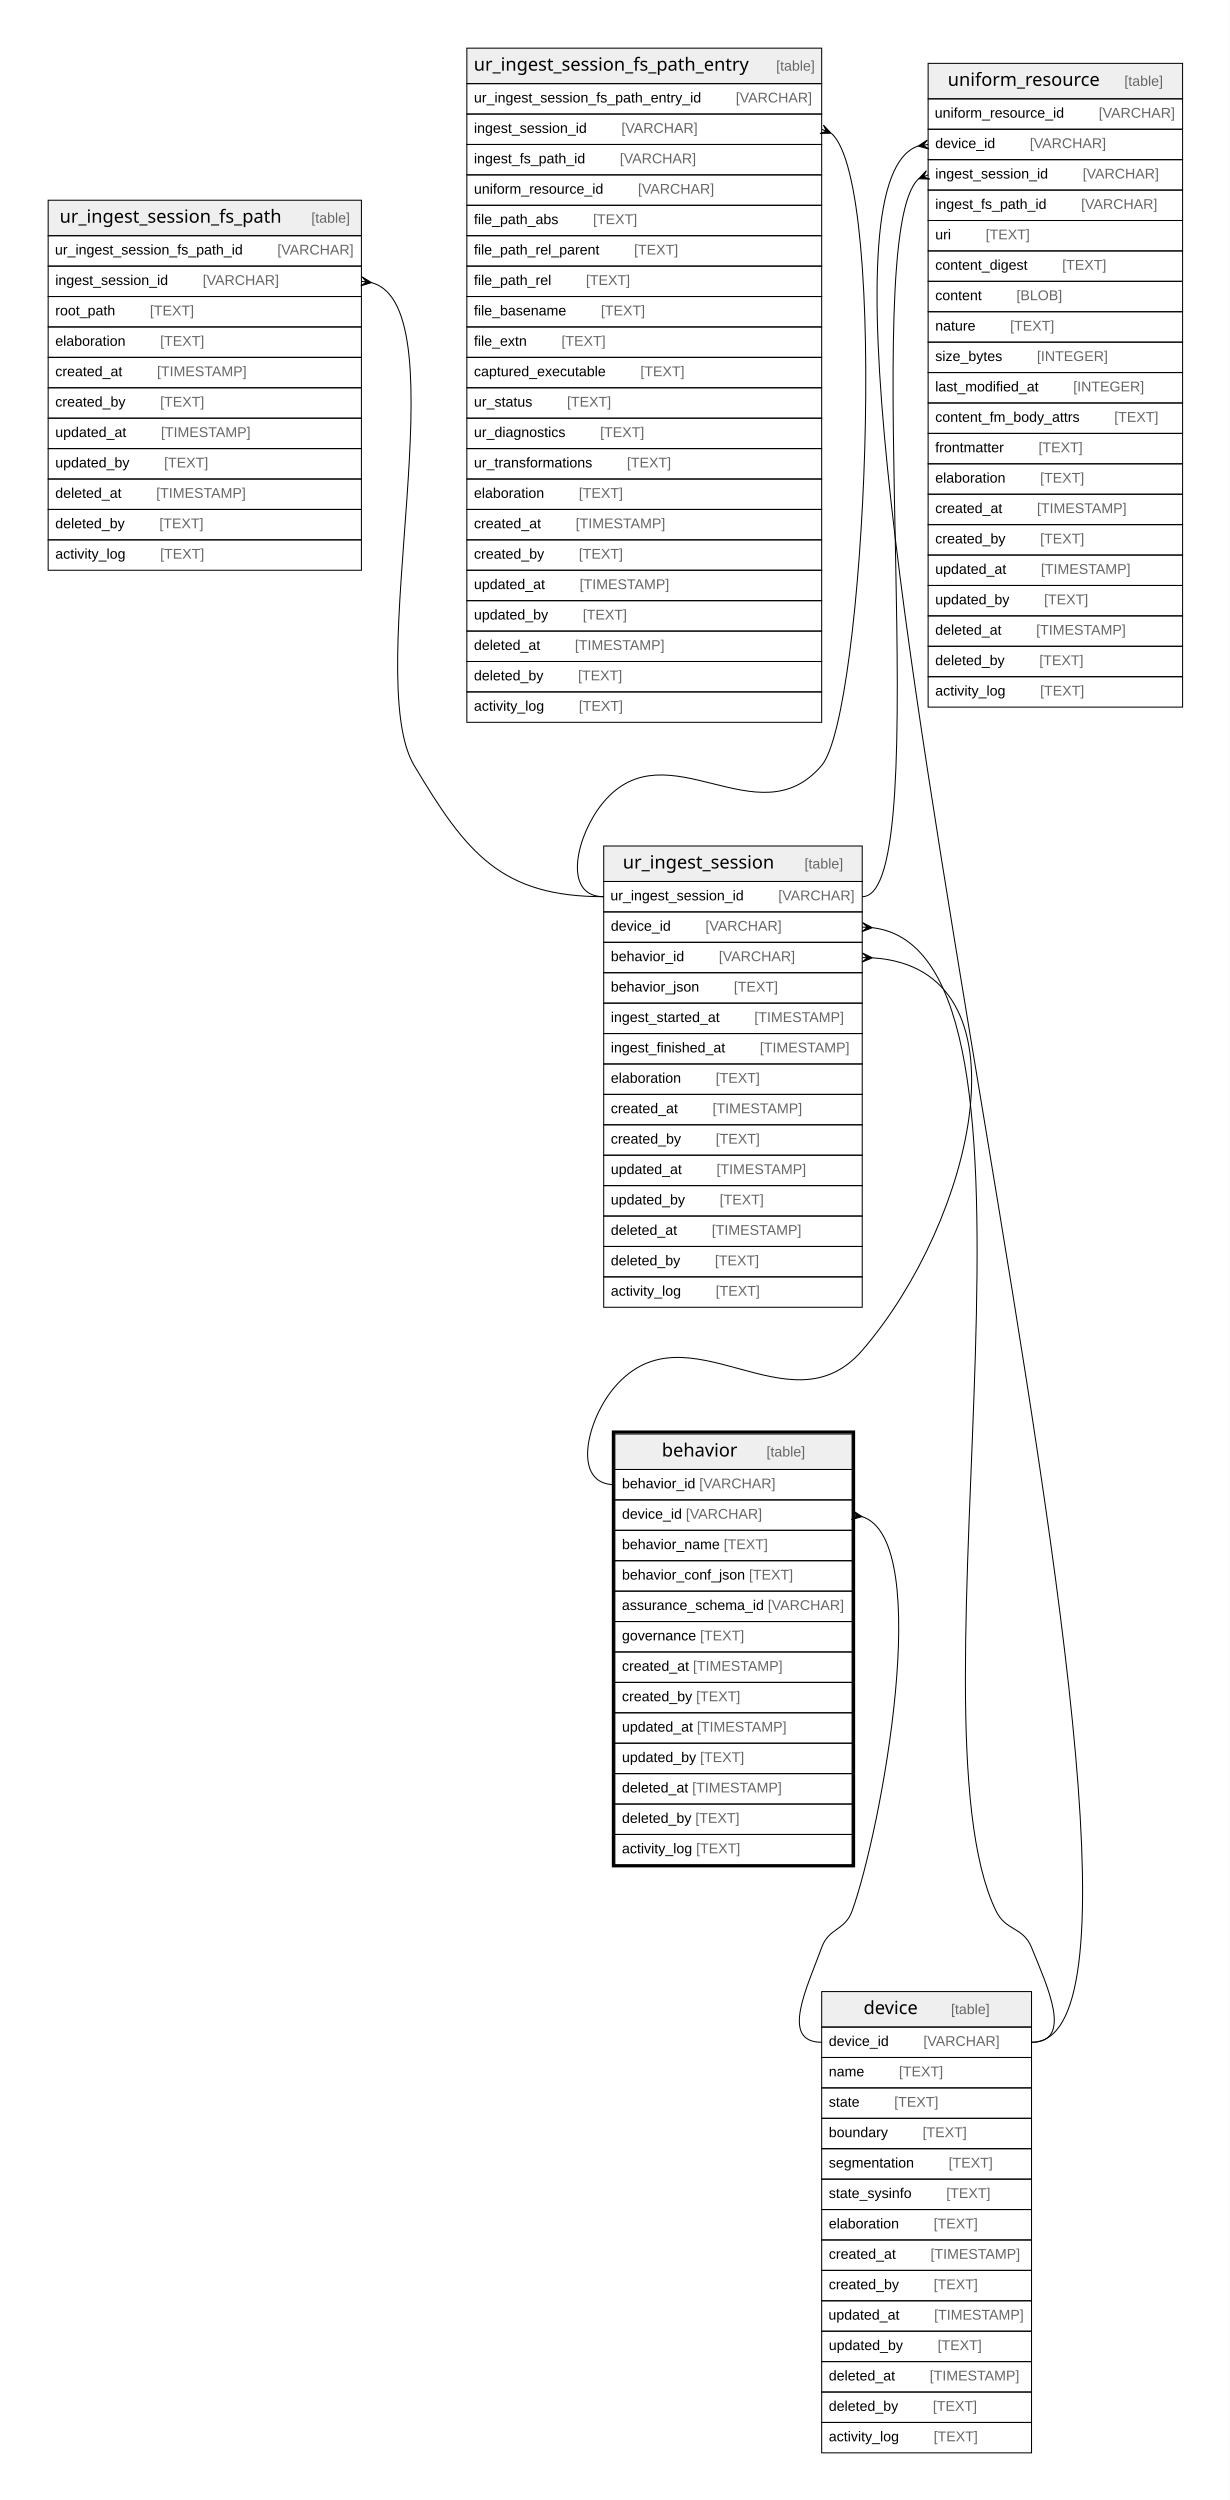
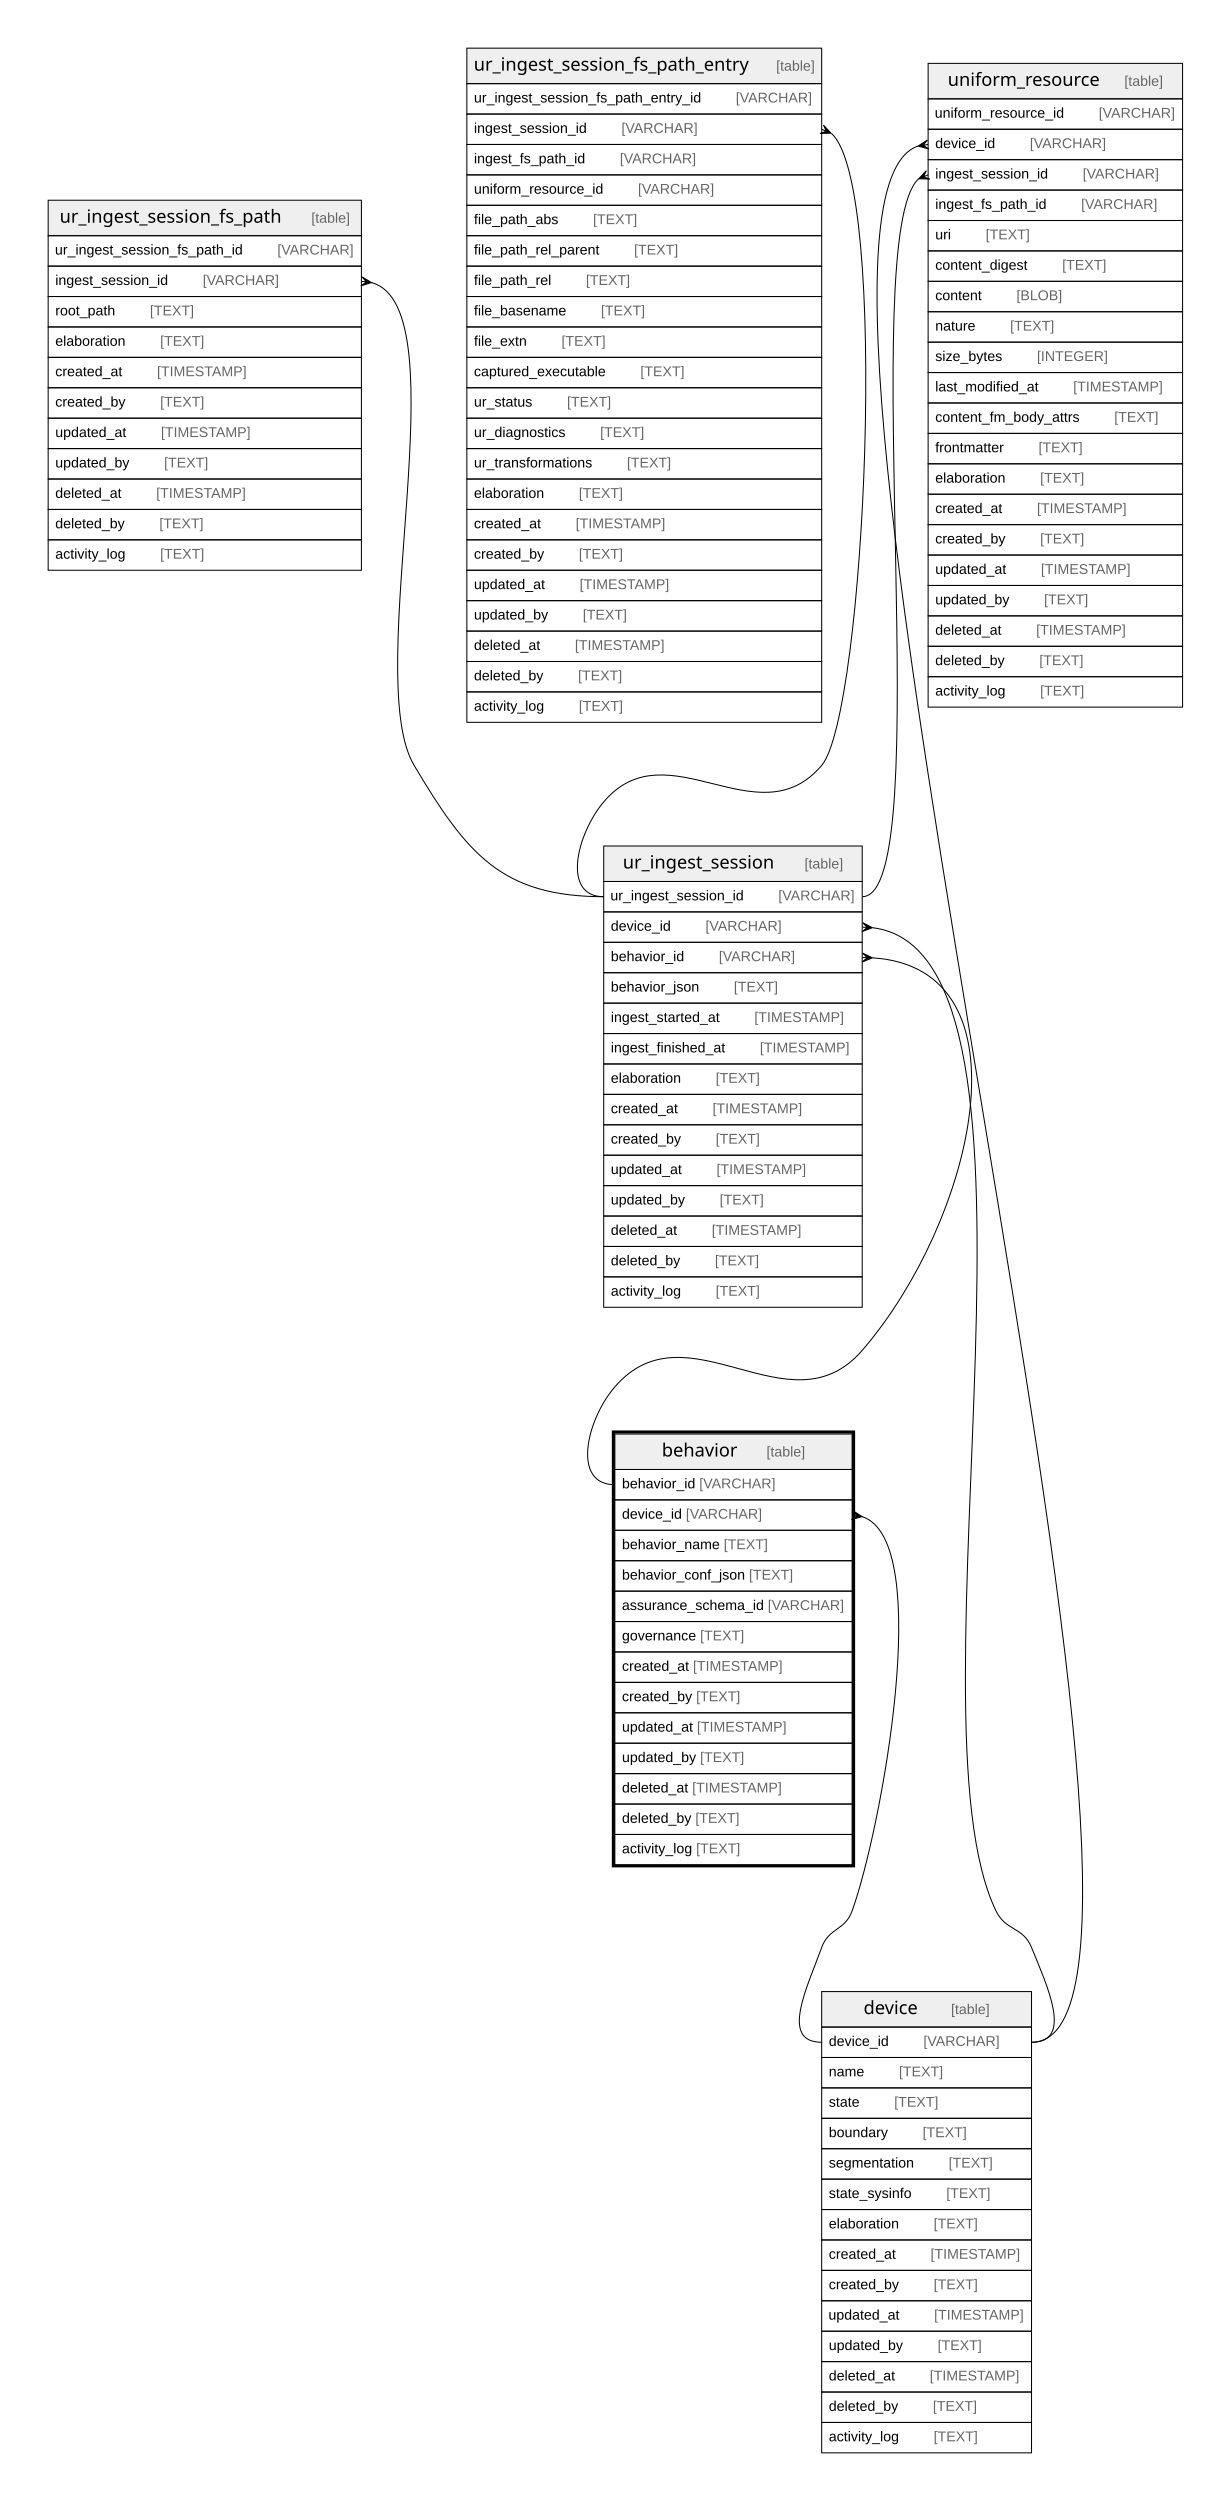
<svg xmlns="http://www.w3.org/2000/svg" width="1213pt" height="2466pt" viewBox="0.00 0.00 1213.00 2466.00">
  <g id="graph0" class="graph" transform="scale(1 1) rotate(0) translate(4 2462)">
    <polygon fill="#ffffff" stroke="transparent" points="-4,4 -4,-2462 1209,-2462 1209,4 -4,4" />
    <g id="node1" class="node">
      <polygon fill="#efefef" stroke="transparent" points="602.5,-1012.5 602.5,-1047.5 836.5,-1047.5 836.5,-1012.5 602.5,-1012.5" />
      <polygon fill="none" stroke="#000000" points="602.5,-1012.5 602.5,-1047.5 836.5,-1047.5 836.5,-1012.5 602.5,-1012.5" />
      <text text-anchor="start" x="648.826" y="-1025.3" font-family="Arial Bold" font-size="18.00" fill="#000000">behavior</text>
      <text text-anchor="start" x="717.843" y="-1025.3" font-family="Arial" font-size="14.00" fill="#000000">    </text>
      <text text-anchor="start" x="752.048" y="-1025.3" font-family="Arial" font-size="14.00" fill="#666666">[table]</text>
      <polygon fill="none" stroke="#000000" points="602.5,-982.5 602.5,-1012.5 836.5,-1012.5 836.5,-982.5 602.5,-982.5" />
      <text text-anchor="start" x="609.5" y="-993.9" font-family="Arial" font-size="14.00" fill="#000000">behavior_id </text>
      <text text-anchor="start" x="685.743" y="-993.9" font-family="Arial" font-size="14.00" fill="#666666">[VARCHAR]</text>
      <polygon fill="none" stroke="#000000" points="602.5,-952.5 602.5,-982.5 836.5,-982.5 836.5,-952.5 602.5,-952.5" />
      <text text-anchor="start" x="609.5" y="-963.9" font-family="Arial" font-size="14.00" fill="#000000">device_id </text>
      <text text-anchor="start" x="672.517" y="-963.9" font-family="Arial" font-size="14.00" fill="#666666">[VARCHAR]</text>
      <polygon fill="none" stroke="#000000" points="602.5,-922.5 602.5,-952.5 836.5,-952.5 836.5,-922.5 602.5,-922.5" />
      <text text-anchor="start" x="609.5" y="-933.9" font-family="Arial" font-size="14.00" fill="#000000">behavior_name </text>
      <text text-anchor="start" x="709.862" y="-933.9" font-family="Arial" font-size="14.00" fill="#666666">[TEXT]</text>
      <polygon fill="none" stroke="#000000" points="602.5,-892.5 602.5,-922.5 836.5,-922.5 836.5,-892.5 602.5,-892.5" />
      <text text-anchor="start" x="609.5" y="-903.9" font-family="Arial" font-size="14.00" fill="#000000">behavior_conf_json </text>
      <text text-anchor="start" x="734.764" y="-903.9" font-family="Arial" font-size="14.00" fill="#666666">[TEXT]</text>
      <polygon fill="none" stroke="#000000" points="602.5,-862.5 602.5,-892.5 836.5,-892.5 836.5,-862.5 602.5,-862.5" />
      <text text-anchor="start" x="609.428" y="-873.9" font-family="Arial" font-size="14.00" fill="#000000">assurance_schema_id </text>
      <text text-anchor="start" x="753.355" y="-873.9" font-family="Arial" font-size="14.00" fill="#666666">[VARCHAR]</text>
      <polygon fill="none" stroke="#000000" points="602.5,-832.5 602.5,-862.5 836.5,-862.5 836.5,-832.5 602.5,-832.5" />
      <text text-anchor="start" x="609.5" y="-843.9" font-family="Arial" font-size="14.00" fill="#000000">governance </text>
      <text text-anchor="start" x="686.529" y="-843.9" font-family="Arial" font-size="14.00" fill="#666666">[TEXT]</text>
      <polygon fill="none" stroke="#000000" points="602.5,-802.5 602.5,-832.5 836.5,-832.5 836.5,-802.5 602.5,-802.5" />
      <text text-anchor="start" x="609.5" y="-813.9" font-family="Arial" font-size="14.00" fill="#000000">created_at </text>
      <text text-anchor="start" x="679.528" y="-813.9" font-family="Arial" font-size="14.00" fill="#666666">[TIMESTAMP]</text>
      <polygon fill="none" stroke="#000000" points="602.5,-772.5 602.5,-802.5 836.5,-802.5 836.5,-772.5 602.5,-772.5" />
      <text text-anchor="start" x="609.5" y="-783.9" font-family="Arial" font-size="14.00" fill="#000000">created_by </text>
      <text text-anchor="start" x="682.637" y="-783.9" font-family="Arial" font-size="14.00" fill="#666666">[TEXT]</text>
      <polygon fill="none" stroke="#000000" points="602.5,-742.5 602.5,-772.5 836.5,-772.5 836.5,-742.5 602.5,-742.5" />
      <text text-anchor="start" x="609.5" y="-753.9" font-family="Arial" font-size="14.00" fill="#000000">updated_at </text>
      <text text-anchor="start" x="683.433" y="-753.9" font-family="Arial" font-size="14.00" fill="#666666">[TIMESTAMP]</text>
      <polygon fill="none" stroke="#000000" points="602.5,-712.5 602.5,-742.5 836.5,-742.5 836.5,-712.5 602.5,-712.5" />
      <text text-anchor="start" x="609.5" y="-723.9" font-family="Arial" font-size="14.00" fill="#000000">updated_by </text>
      <text text-anchor="start" x="686.542" y="-723.9" font-family="Arial" font-size="14.00" fill="#666666">[TEXT]</text>
      <polygon fill="none" stroke="#000000" points="602.5,-682.5 602.5,-712.5 836.5,-712.5 836.5,-682.5 602.5,-682.5" />
      <text text-anchor="start" x="609.5" y="-693.9" font-family="Arial" font-size="14.00" fill="#000000">deleted_at </text>
      <text text-anchor="start" x="678.757" y="-693.9" font-family="Arial" font-size="14.00" fill="#666666">[TIMESTAMP]</text>
      <polygon fill="none" stroke="#000000" points="602.5,-652.5 602.5,-682.5 836.5,-682.5 836.5,-652.5 602.5,-652.5" />
      <text text-anchor="start" x="609.5" y="-663.9" font-family="Arial" font-size="14.00" fill="#000000">deleted_by </text>
      <text text-anchor="start" x="681.866" y="-663.9" font-family="Arial" font-size="14.00" fill="#666666">[TEXT]</text>
      <polygon fill="none" stroke="#000000" points="602.5,-622.5 602.5,-652.5 836.5,-652.5 836.5,-622.5 602.5,-622.5" />
      <text text-anchor="start" x="609.5" y="-633.9" font-family="Arial" font-size="14.00" fill="#000000">activity_log </text>
      <text text-anchor="start" x="682.622" y="-633.9" font-family="Arial" font-size="14.00" fill="#666666">[TEXT]</text>
      <polygon fill="none" stroke="#000000" stroke-width="3" points="601,-621.5 601,-1049.5 838,-1049.5 838,-621.5 601,-621.5" />
    </g>
    <g id="node6" class="node">
      <polygon fill="#efefef" stroke="transparent" points="806.5,-462.5 806.5,-497.5 1013.5,-497.5 1013.5,-462.5 806.5,-462.5" />
      <polygon fill="none" stroke="#000000" points="806.5,-462.5 806.5,-497.5 1013.5,-497.5 1013.5,-462.5 806.5,-462.5" />
      <text text-anchor="start" x="847.828" y="-475.3" font-family="Arial Bold" font-size="18.00" fill="#000000">device</text>
      <text text-anchor="start" x="899.841" y="-475.3" font-family="Arial" font-size="14.00" fill="#000000">    </text>
      <text text-anchor="start" x="934.046" y="-475.3" font-family="Arial" font-size="14.00" fill="#666666">[table]</text>
      <polygon fill="none" stroke="#000000" points="806.5,-432.5 806.5,-462.5 1013.5,-462.5 1013.5,-432.5 806.5,-432.5" />
      <text text-anchor="start" x="813.5" y="-443.9" font-family="Arial" font-size="14.00" fill="#000000">device_id    </text>
      <text text-anchor="start" x="906.831" y="-443.9" font-family="Arial" font-size="14.00" fill="#666666">[VARCHAR]</text>
      <polygon fill="none" stroke="#000000" points="806.5,-402.5 806.5,-432.5 1013.5,-432.5 1013.5,-402.5 806.5,-402.5" />
      <text text-anchor="start" x="813.5" y="-413.9" font-family="Arial" font-size="14.00" fill="#000000">name    </text>
      <text text-anchor="start" x="882.713" y="-413.9" font-family="Arial" font-size="14.00" fill="#666666">[TEXT]</text>
      <polygon fill="none" stroke="#000000" points="806.5,-372.5 806.5,-402.5 1013.5,-402.5 1013.5,-372.5 806.5,-372.5" />
      <text text-anchor="start" x="813.5" y="-383.9" font-family="Arial" font-size="14.00" fill="#000000">state    </text>
      <text text-anchor="start" x="878.051" y="-383.9" font-family="Arial" font-size="14.00" fill="#666666">[TEXT]</text>
      <polygon fill="none" stroke="#000000" points="806.5,-342.5 806.5,-372.5 1013.5,-372.5 1013.5,-342.5 806.5,-342.5" />
      <text text-anchor="start" x="813.5" y="-353.9" font-family="Arial" font-size="14.00" fill="#000000">boundary    </text>
      <text text-anchor="start" x="906.061" y="-353.9" font-family="Arial" font-size="14.00" fill="#666666">[TEXT]</text>
      <polygon fill="none" stroke="#000000" points="806.5,-312.5 806.5,-342.5 1013.5,-342.5 1013.5,-312.5 806.5,-312.5" />
      <text text-anchor="start" x="813.5" y="-323.9" font-family="Arial" font-size="14.00" fill="#000000">segmentation    </text>
      <text text-anchor="start" x="931.731" y="-323.9" font-family="Arial" font-size="14.00" fill="#666666">[TEXT]</text>
      <polygon fill="none" stroke="#000000" points="806.5,-282.5 806.5,-312.5 1013.5,-312.5 1013.5,-282.5 806.5,-282.5" />
      <text text-anchor="start" x="813.5" y="-293.9" font-family="Arial" font-size="14.00" fill="#000000">state_sysinfo    </text>
      <text text-anchor="start" x="929.396" y="-293.9" font-family="Arial" font-size="14.00" fill="#666666">[TEXT]</text>
      <polygon fill="none" stroke="#000000" points="806.5,-252.5 806.5,-282.5 1013.5,-282.5 1013.5,-252.5 806.5,-252.5" />
      <text text-anchor="start" x="813.5" y="-263.9" font-family="Arial" font-size="14.00" fill="#000000">elaboration    </text>
      <text text-anchor="start" x="916.947" y="-263.9" font-family="Arial" font-size="14.00" fill="#666666">[TEXT]</text>
      <polygon fill="none" stroke="#000000" points="806.5,-222.5 806.5,-252.5 1013.5,-252.5 1013.5,-222.5 806.5,-222.5" />
      <text text-anchor="start" x="813.5" y="-233.9" font-family="Arial" font-size="14.00" fill="#000000">created_at    </text>
      <text text-anchor="start" x="913.842" y="-233.9" font-family="Arial" font-size="14.00" fill="#666666">[TIMESTAMP]</text>
      <polygon fill="none" stroke="#000000" points="806.5,-192.5 806.5,-222.5 1013.5,-222.5 1013.5,-192.5 806.5,-192.5" />
      <text text-anchor="start" x="813.5" y="-203.9" font-family="Arial" font-size="14.00" fill="#000000">created_by    </text>
      <text text-anchor="start" x="916.952" y="-203.9" font-family="Arial" font-size="14.00" fill="#666666">[TEXT]</text>
      <polygon fill="none" stroke="#000000" points="806.5,-162.5 806.5,-192.5 1013.5,-192.5 1013.5,-162.5 806.5,-162.5" />
      <text text-anchor="start" x="813.154" y="-173.9" font-family="Arial" font-size="14.00" fill="#000000">updated_at    </text>
      <text text-anchor="start" x="917.401" y="-173.9" font-family="Arial" font-size="14.00" fill="#666666">[TIMESTAMP]</text>
      <polygon fill="none" stroke="#000000" points="806.5,-132.5 806.5,-162.5 1013.5,-162.5 1013.5,-132.5 806.5,-132.5" />
      <text text-anchor="start" x="813.5" y="-143.9" font-family="Arial" font-size="14.00" fill="#000000">updated_by    </text>
      <text text-anchor="start" x="920.856" y="-143.9" font-family="Arial" font-size="14.00" fill="#666666">[TEXT]</text>
      <polygon fill="none" stroke="#000000" points="806.5,-102.5 806.5,-132.5 1013.5,-132.5 1013.5,-102.5 806.5,-102.5" />
      <text text-anchor="start" x="813.5" y="-113.9" font-family="Arial" font-size="14.00" fill="#000000">deleted_at    </text>
      <text text-anchor="start" x="913.071" y="-113.9" font-family="Arial" font-size="14.00" fill="#666666">[TIMESTAMP]</text>
      <polygon fill="none" stroke="#000000" points="806.5,-72.5 806.5,-102.5 1013.5,-102.5 1013.5,-72.5 806.5,-72.5" />
      <text text-anchor="start" x="813.5" y="-83.9" font-family="Arial" font-size="14.00" fill="#000000">deleted_by    </text>
      <text text-anchor="start" x="916.18" y="-83.9" font-family="Arial" font-size="14.00" fill="#666666">[TEXT]</text>
      <polygon fill="none" stroke="#000000" points="806.5,-42.5 806.5,-72.5 1013.5,-72.5 1013.5,-42.5 806.5,-42.5" />
      <text text-anchor="start" x="813.5" y="-53.9" font-family="Arial" font-size="14.00" fill="#000000">activity_log    </text>
      <text text-anchor="start" x="916.936" y="-53.9" font-family="Arial" font-size="14.00" fill="#666666">[TEXT]</text>
    </g>
    <g id="edge6" class="edge">
      <path fill="none" stroke="#000000" d="M846.463,-965.978C918.629,-942.543 864.83,-655.248 836.5,-577 829.41,-557.417 813.59,-560.583 806.5,-541 792.353,-501.926 764.944,-447.5 806.5,-447.5" />
      <polygon fill="#000000" stroke="#000000" points="846.385,-965.99 835.82,-963.052 841.443,-966.745 836.5,-967.5 836.5,-967.5 836.5,-967.5 841.443,-966.745 837.18,-971.948 846.385,-965.99 846.385,-965.99" />
    </g>
    <g id="node2" class="node">
      <polygon fill="#efefef" stroke="transparent" points="591.5,-1592.5 591.5,-1627.5 846.5,-1627.5 846.5,-1592.5 591.5,-1592.5" />
      <polygon fill="none" stroke="#000000" points="591.5,-1592.5 591.5,-1627.5 846.5,-1627.5 846.5,-1592.5 591.5,-1592.5" />
      <text text-anchor="start" x="610.315" y="-1605.3" font-family="Arial Bold" font-size="18.00" fill="#000000">ur_ingest_session</text>
      <text text-anchor="start" x="755.354" y="-1605.3" font-family="Arial" font-size="14.00" fill="#000000">    </text>
      <text text-anchor="start" x="789.559" y="-1605.3" font-family="Arial" font-size="14.00" fill="#666666">[table]</text>
      <polygon fill="none" stroke="#000000" points="591.5,-1562.5 591.5,-1592.5 846.5,-1592.5 846.5,-1562.5 591.5,-1562.5" />
      <text text-anchor="start" x="598.049" y="-1573.9" font-family="Arial" font-size="14.00" fill="#000000">ur_ingest_session_id    </text>
      <text text-anchor="start" x="763.734" y="-1573.9" font-family="Arial" font-size="14.00" fill="#666666">[VARCHAR]</text>
      <polygon fill="none" stroke="#000000" points="591.5,-1532.5 591.5,-1562.5 846.5,-1562.5 846.5,-1532.5 591.5,-1532.5" />
      <text text-anchor="start" x="598.5" y="-1543.9" font-family="Arial" font-size="14.00" fill="#000000">device_id    </text>
      <text text-anchor="start" x="691.831" y="-1543.9" font-family="Arial" font-size="14.00" fill="#666666">[VARCHAR]</text>
      <polygon fill="none" stroke="#000000" points="591.5,-1502.5 591.5,-1532.5 846.5,-1532.5 846.5,-1502.5 591.5,-1502.5" />
      <text text-anchor="start" x="598.5" y="-1513.9" font-family="Arial" font-size="14.00" fill="#000000">behavior_id    </text>
      <text text-anchor="start" x="705.057" y="-1513.9" font-family="Arial" font-size="14.00" fill="#666666">[VARCHAR]</text>
      <polygon fill="none" stroke="#000000" points="591.5,-1472.5 591.5,-1502.5 846.5,-1502.5 846.5,-1472.5 591.5,-1472.5" />
      <text text-anchor="start" x="598.5" y="-1483.9" font-family="Arial" font-size="14.00" fill="#000000">behavior_json    </text>
      <text text-anchor="start" x="719.839" y="-1483.9" font-family="Arial" font-size="14.00" fill="#666666">[TEXT]</text>
      <polygon fill="none" stroke="#000000" points="591.5,-1442.5 591.5,-1472.5 846.5,-1472.5 846.5,-1442.5 591.5,-1442.5" />
      <text text-anchor="start" x="598.5" y="-1453.9" font-family="Arial" font-size="14.00" fill="#000000">ingest_started_at    </text>
      <text text-anchor="start" x="740.078" y="-1453.9" font-family="Arial" font-size="14.00" fill="#666666">[TIMESTAMP]</text>
      <polygon fill="none" stroke="#000000" points="591.5,-1412.5 591.5,-1442.5 846.5,-1442.5 846.5,-1412.5 591.5,-1412.5" />
      <text text-anchor="start" x="598.5" y="-1423.9" font-family="Arial" font-size="14.00" fill="#000000">ingest_finished_at    </text>
      <text text-anchor="start" x="745.522" y="-1423.9" font-family="Arial" font-size="14.00" fill="#666666">[TIMESTAMP]</text>
      <polygon fill="none" stroke="#000000" points="591.5,-1382.5 591.5,-1412.5 846.5,-1412.5 846.5,-1382.5 591.5,-1382.5" />
      <text text-anchor="start" x="598.5" y="-1393.9" font-family="Arial" font-size="14.00" fill="#000000">elaboration    </text>
      <text text-anchor="start" x="701.947" y="-1393.9" font-family="Arial" font-size="14.00" fill="#666666">[TEXT]</text>
      <polygon fill="none" stroke="#000000" points="591.5,-1352.5 591.5,-1382.5 846.5,-1382.5 846.5,-1352.5 591.5,-1352.5" />
      <text text-anchor="start" x="598.5" y="-1363.9" font-family="Arial" font-size="14.00" fill="#000000">created_at    </text>
      <text text-anchor="start" x="698.842" y="-1363.9" font-family="Arial" font-size="14.00" fill="#666666">[TIMESTAMP]</text>
      <polygon fill="none" stroke="#000000" points="591.5,-1322.5 591.5,-1352.5 846.5,-1352.5 846.5,-1322.5 591.5,-1322.5" />
      <text text-anchor="start" x="598.5" y="-1333.9" font-family="Arial" font-size="14.00" fill="#000000">created_by    </text>
      <text text-anchor="start" x="701.952" y="-1333.9" font-family="Arial" font-size="14.00" fill="#666666">[TEXT]</text>
      <polygon fill="none" stroke="#000000" points="591.5,-1292.5 591.5,-1322.5 846.5,-1322.5 846.5,-1292.5 591.5,-1292.5" />
      <text text-anchor="start" x="598.5" y="-1303.9" font-family="Arial" font-size="14.00" fill="#000000">updated_at    </text>
      <text text-anchor="start" x="702.747" y="-1303.9" font-family="Arial" font-size="14.00" fill="#666666">[TIMESTAMP]</text>
      <polygon fill="none" stroke="#000000" points="591.5,-1262.5 591.5,-1292.5 846.5,-1292.5 846.5,-1262.5 591.5,-1262.5" />
      <text text-anchor="start" x="598.5" y="-1273.9" font-family="Arial" font-size="14.00" fill="#000000">updated_by    </text>
      <text text-anchor="start" x="705.856" y="-1273.9" font-family="Arial" font-size="14.00" fill="#666666">[TEXT]</text>
      <polygon fill="none" stroke="#000000" points="591.5,-1232.5 591.5,-1262.5 846.5,-1262.5 846.5,-1232.5 591.5,-1232.5" />
      <text text-anchor="start" x="598.5" y="-1243.9" font-family="Arial" font-size="14.00" fill="#000000">deleted_at    </text>
      <text text-anchor="start" x="698.071" y="-1243.9" font-family="Arial" font-size="14.00" fill="#666666">[TIMESTAMP]</text>
      <polygon fill="none" stroke="#000000" points="591.5,-1202.5 591.5,-1232.5 846.5,-1232.5 846.5,-1202.5 591.5,-1202.5" />
      <text text-anchor="start" x="598.5" y="-1213.9" font-family="Arial" font-size="14.00" fill="#000000">deleted_by    </text>
      <text text-anchor="start" x="701.18" y="-1213.9" font-family="Arial" font-size="14.00" fill="#666666">[TEXT]</text>
      <polygon fill="none" stroke="#000000" points="591.5,-1172.5 591.5,-1202.5 846.5,-1202.5 846.5,-1172.5 591.5,-1172.5" />
      <text text-anchor="start" x="598.5" y="-1183.9" font-family="Arial" font-size="14.00" fill="#000000">activity_log    </text>
      <text text-anchor="start" x="701.936" y="-1183.9" font-family="Arial" font-size="14.00" fill="#666666">[TEXT]</text>
    </g>
    <g id="edge1" class="edge">
      <path fill="none" stroke="#000000" d="M856.805,-1517.179C1016.252,-1507.007 956.734,-1257.691 846.5,-1130 774.868,-1047.024 674.132,-1176.976 602.5,-1094 574.473,-1061.535 559.611,-997.5 602.5,-997.5" />
      <polygon fill="#000000" stroke="#000000" points="856.495,-1517.188 846.36,-1513.002 851.498,-1517.344 846.5,-1517.5 846.5,-1517.5 846.5,-1517.5 851.498,-1517.344 846.64,-1521.998 856.495,-1517.188 856.495,-1517.188" />
    </g>
    <g id="edge5" class="edge">
      <path fill="none" stroke="#000000" d="M856.714,-1546.902C1058.392,-1522.68 884.728,-769.523 978.5,-577 988.272,-556.938 1005.106,-561.676 1013.5,-541 1029.132,-502.497 1055.056,-447.5 1013.5,-447.5" />
      <polygon fill="#000000" stroke="#000000" points="856.483,-1546.916 846.237,-1543.008 851.491,-1547.208 846.5,-1547.5 846.5,-1547.5 846.5,-1547.5 851.491,-1547.208 846.763,-1551.992 856.483,-1546.916 856.483,-1546.916" />
    </g>
    <g id="node3" class="node">
      <polygon fill="#efefef" stroke="transparent" points="43.5,-2229.5 43.5,-2264.5 352.5,-2264.5 352.5,-2229.5 43.5,-2229.5" />
      <polygon fill="none" stroke="#000000" points="43.5,-2229.5 43.5,-2264.5 352.5,-2264.5 352.5,-2229.5 43.5,-2229.5" />
      <text text-anchor="start" x="54.797" y="-2242.3" font-family="Arial Bold" font-size="18.00" fill="#000000">ur_ingest_session_fs_path</text>
      <text text-anchor="start" x="268.872" y="-2242.3" font-family="Arial" font-size="14.00" fill="#000000">    </text>
      <text text-anchor="start" x="303.076" y="-2242.3" font-family="Arial" font-size="14.00" fill="#666666">[table]</text>
      <polygon fill="none" stroke="#000000" points="43.5,-2199.5 43.5,-2229.5 352.5,-2229.5 352.5,-2199.5 43.5,-2199.5" />
      <text text-anchor="start" x="50.202" y="-2210.9" font-family="Arial" font-size="14.00" fill="#000000">ur_ingest_session_fs_path_id    </text>
      <text text-anchor="start" x="269.581" y="-2210.9" font-family="Arial" font-size="14.00" fill="#666666">[VARCHAR]</text>
      <polygon fill="none" stroke="#000000" points="43.5,-2169.5 43.5,-2199.5 352.5,-2199.5 352.5,-2169.5 43.5,-2169.5" />
      <text text-anchor="start" x="50.5" y="-2180.9" font-family="Arial" font-size="14.00" fill="#000000">ingest_session_id    </text>
      <text text-anchor="start" x="195.959" y="-2180.9" font-family="Arial" font-size="14.00" fill="#666666">[VARCHAR]</text>
      <polygon fill="none" stroke="#000000" points="43.5,-2139.5 43.5,-2169.5 352.5,-2169.5 352.5,-2139.5 43.5,-2139.5" />
      <text text-anchor="start" x="50.5" y="-2150.9" font-family="Arial" font-size="14.00" fill="#000000">root_path    </text>
      <text text-anchor="start" x="143.842" y="-2150.9" font-family="Arial" font-size="14.00" fill="#666666">[TEXT]</text>
      <polygon fill="none" stroke="#000000" points="43.5,-2109.5 43.5,-2139.5 352.5,-2139.5 352.5,-2109.5 43.5,-2109.5" />
      <text text-anchor="start" x="50.5" y="-2120.9" font-family="Arial" font-size="14.00" fill="#000000">elaboration    </text>
      <text text-anchor="start" x="153.947" y="-2120.9" font-family="Arial" font-size="14.00" fill="#666666">[TEXT]</text>
      <polygon fill="none" stroke="#000000" points="43.5,-2079.5 43.5,-2109.5 352.5,-2109.5 352.5,-2079.5 43.5,-2079.5" />
      <text text-anchor="start" x="50.5" y="-2090.9" font-family="Arial" font-size="14.00" fill="#000000">created_at    </text>
      <text text-anchor="start" x="150.842" y="-2090.9" font-family="Arial" font-size="14.00" fill="#666666">[TIMESTAMP]</text>
      <polygon fill="none" stroke="#000000" points="43.5,-2049.5 43.5,-2079.5 352.5,-2079.5 352.5,-2049.5 43.5,-2049.5" />
      <text text-anchor="start" x="50.5" y="-2060.9" font-family="Arial" font-size="14.00" fill="#000000">created_by    </text>
      <text text-anchor="start" x="153.952" y="-2060.9" font-family="Arial" font-size="14.00" fill="#666666">[TEXT]</text>
      <polygon fill="none" stroke="#000000" points="43.5,-2019.5 43.5,-2049.5 352.5,-2049.5 352.5,-2019.5 43.5,-2019.5" />
      <text text-anchor="start" x="50.5" y="-2030.9" font-family="Arial" font-size="14.00" fill="#000000">updated_at    </text>
      <text text-anchor="start" x="154.747" y="-2030.9" font-family="Arial" font-size="14.00" fill="#666666">[TIMESTAMP]</text>
      <polygon fill="none" stroke="#000000" points="43.5,-1989.5 43.5,-2019.5 352.5,-2019.5 352.5,-1989.5 43.5,-1989.5" />
      <text text-anchor="start" x="50.5" y="-2000.9" font-family="Arial" font-size="14.00" fill="#000000">updated_by    </text>
      <text text-anchor="start" x="157.856" y="-2000.9" font-family="Arial" font-size="14.00" fill="#666666">[TEXT]</text>
      <polygon fill="none" stroke="#000000" points="43.5,-1959.5 43.5,-1989.5 352.5,-1989.5 352.5,-1959.5 43.5,-1959.5" />
      <text text-anchor="start" x="50.5" y="-1970.9" font-family="Arial" font-size="14.00" fill="#000000">deleted_at    </text>
      <text text-anchor="start" x="150.071" y="-1970.9" font-family="Arial" font-size="14.00" fill="#666666">[TIMESTAMP]</text>
      <polygon fill="none" stroke="#000000" points="43.5,-1929.5 43.5,-1959.5 352.5,-1959.5 352.5,-1929.5 43.5,-1929.5" />
      <text text-anchor="start" x="50.5" y="-1940.9" font-family="Arial" font-size="14.00" fill="#000000">deleted_by    </text>
      <text text-anchor="start" x="153.18" y="-1940.9" font-family="Arial" font-size="14.00" fill="#666666">[TEXT]</text>
      <polygon fill="none" stroke="#000000" points="43.5,-1899.5 43.5,-1929.5 352.5,-1929.5 352.5,-1899.5 43.5,-1899.5" />
      <text text-anchor="start" x="50.5" y="-1910.9" font-family="Arial" font-size="14.00" fill="#000000">activity_log    </text>
      <text text-anchor="start" x="153.936" y="-1910.9" font-family="Arial" font-size="14.00" fill="#666666">[TEXT]</text>
    </g>
    <g id="edge2" class="edge">
      <path fill="none" stroke="#000000" d="M362.432,-2183.249C452.159,-2159.206 351.728,-1795.68 404.5,-1707 456.198,-1620.124 490.406,-1577.5 591.5,-1577.5" />
      <polygon fill="#000000" stroke="#000000" points="362.422,-2183.25 351.938,-2180.035 357.461,-2183.875 352.5,-2184.5 352.5,-2184.5 352.5,-2184.5 357.461,-2183.875 353.062,-2188.965 362.422,-2183.25 362.422,-2183.25" />
    </g>
    <g id="node4" class="node">
      <polygon fill="#efefef" stroke="transparent" points="911.5,-2364.5 911.5,-2399.5 1162.5,-2399.5 1162.5,-2364.5 911.5,-2364.5" />
      <polygon fill="none" stroke="#000000" points="911.5,-2364.5 911.5,-2399.5 1162.5,-2399.5 1162.5,-2364.5 911.5,-2364.5" />
      <text text-anchor="start" x="930.827" y="-2377.3" font-family="Arial Bold" font-size="18.00" fill="#000000">uniform_resource</text>
      <text text-anchor="start" x="1070.842" y="-2377.3" font-family="Arial" font-size="14.00" fill="#000000">    </text>
      <text text-anchor="start" x="1105.047" y="-2377.3" font-family="Arial" font-size="14.00" fill="#666666">[table]</text>
      <polygon fill="none" stroke="#000000" points="911.5,-2334.5 911.5,-2364.5 1162.5,-2364.5 1162.5,-2334.5 911.5,-2334.5" />
      <text text-anchor="start" x="918.003" y="-2345.9" font-family="Arial" font-size="14.00" fill="#000000">uniform_resource_id    </text>
      <text text-anchor="start" x="1079.78" y="-2345.9" font-family="Arial" font-size="14.00" fill="#666666">[VARCHAR]</text>
      <polygon fill="none" stroke="#000000" points="911.5,-2304.5 911.5,-2334.5 1162.5,-2334.5 1162.5,-2304.5 911.5,-2304.5" />
      <text text-anchor="start" x="918.5" y="-2315.9" font-family="Arial" font-size="14.00" fill="#000000">device_id    </text>
      <text text-anchor="start" x="1011.831" y="-2315.9" font-family="Arial" font-size="14.00" fill="#666666">[VARCHAR]</text>
      <polygon fill="none" stroke="#000000" points="911.5,-2274.5 911.5,-2304.5 1162.5,-2304.5 1162.5,-2274.5 911.5,-2274.5" />
      <text text-anchor="start" x="918.5" y="-2285.9" font-family="Arial" font-size="14.00" fill="#000000">ingest_session_id    </text>
      <text text-anchor="start" x="1063.959" y="-2285.9" font-family="Arial" font-size="14.00" fill="#666666">[VARCHAR]</text>
      <polygon fill="none" stroke="#000000" points="911.5,-2244.5 911.5,-2274.5 1162.5,-2274.5 1162.5,-2244.5 911.5,-2244.5" />
      <text text-anchor="start" x="918.5" y="-2255.9" font-family="Arial" font-size="14.00" fill="#000000">ingest_fs_path_id    </text>
      <text text-anchor="start" x="1062.416" y="-2255.9" font-family="Arial" font-size="14.00" fill="#666666">[VARCHAR]</text>
      <polygon fill="none" stroke="#000000" points="911.5,-2214.5 911.5,-2244.5 1162.5,-2244.5 1162.5,-2214.5 911.5,-2214.5" />
      <text text-anchor="start" x="918.5" y="-2225.9" font-family="Arial" font-size="14.00" fill="#000000">uri    </text>
      <text text-anchor="start" x="968.255" y="-2225.9" font-family="Arial" font-size="14.00" fill="#666666">[TEXT]</text>
      <polygon fill="none" stroke="#000000" points="911.5,-2184.5 911.5,-2214.5 1162.5,-2214.5 1162.5,-2184.5 911.5,-2184.5" />
      <text text-anchor="start" x="918.5" y="-2195.9" font-family="Arial" font-size="14.00" fill="#000000">content_digest    </text>
      <text text-anchor="start" x="1043.744" y="-2195.9" font-family="Arial" font-size="14.00" fill="#666666">[TEXT]</text>
      <polygon fill="none" stroke="#000000" points="911.5,-2154.5 911.5,-2184.5 1162.5,-2184.5 1162.5,-2154.5 911.5,-2154.5" />
      <text text-anchor="start" x="918.5" y="-2165.9" font-family="Arial" font-size="14.00" fill="#000000">content    </text>
      <text text-anchor="start" x="998.616" y="-2165.9" font-family="Arial" font-size="14.00" fill="#666666">[BLOB]</text>
      <polygon fill="none" stroke="#000000" points="911.5,-2124.5 911.5,-2154.5 1162.5,-2154.5 1162.5,-2124.5 911.5,-2124.5" />
      <text text-anchor="start" x="918.5" y="-2135.9" font-family="Arial" font-size="14.00" fill="#000000">nature    </text>
      <text text-anchor="start" x="992.386" y="-2135.9" font-family="Arial" font-size="14.00" fill="#666666">[TEXT]</text>
      <polygon fill="none" stroke="#000000" points="911.5,-2094.5 911.5,-2124.5 1162.5,-2124.5 1162.5,-2094.5 911.5,-2094.5" />
      <text text-anchor="start" x="918.5" y="-2105.9" font-family="Arial" font-size="14.00" fill="#000000">size_bytes    </text>
      <text text-anchor="start" x="1018.832" y="-2105.9" font-family="Arial" font-size="14.00" fill="#666666">[INTEGER]</text>
      <polygon fill="none" stroke="#000000" points="911.5,-2064.5 911.5,-2094.5 1162.5,-2094.5 1162.5,-2064.5 911.5,-2064.5" />
      <text text-anchor="start" x="918.5" y="-2075.9" font-family="Arial" font-size="14.00" fill="#000000">last_modified_at    </text>
-       <text text-anchor="start" x="1054.618" y="-2075.9" font-family="Arial" font-size="14.00" fill="#666666">[INTEGER]</text>
+       <text text-anchor="start" x="1054.618" y="-2075.9" font-family="Arial" font-size="14.00" fill="#666666">[TIMESTAMP]</text>
      <polygon fill="none" stroke="#000000" points="911.5,-2034.5 911.5,-2064.5 1162.5,-2064.5 1162.5,-2034.5 911.5,-2034.5" />
      <text text-anchor="start" x="918.5" y="-2045.9" font-family="Arial" font-size="14.00" fill="#000000">content_fm_body_attrs    </text>
      <text text-anchor="start" x="1095.088" y="-2045.9" font-family="Arial" font-size="14.00" fill="#666666">[TEXT]</text>
      <polygon fill="none" stroke="#000000" points="911.5,-2004.5 911.5,-2034.5 1162.5,-2034.5 1162.5,-2004.5 911.5,-2004.5" />
      <text text-anchor="start" x="918.5" y="-2015.9" font-family="Arial" font-size="14.00" fill="#000000">frontmatter    </text>
      <text text-anchor="start" x="1020.379" y="-2015.9" font-family="Arial" font-size="14.00" fill="#666666">[TEXT]</text>
      <polygon fill="none" stroke="#000000" points="911.5,-1974.5 911.5,-2004.5 1162.5,-2004.5 1162.5,-1974.5 911.5,-1974.5" />
      <text text-anchor="start" x="918.5" y="-1985.9" font-family="Arial" font-size="14.00" fill="#000000">elaboration    </text>
      <text text-anchor="start" x="1021.947" y="-1985.9" font-family="Arial" font-size="14.00" fill="#666666">[TEXT]</text>
      <polygon fill="none" stroke="#000000" points="911.5,-1944.5 911.5,-1974.5 1162.5,-1974.5 1162.5,-1944.5 911.5,-1944.5" />
      <text text-anchor="start" x="918.5" y="-1955.9" font-family="Arial" font-size="14.00" fill="#000000">created_at    </text>
      <text text-anchor="start" x="1018.842" y="-1955.9" font-family="Arial" font-size="14.00" fill="#666666">[TIMESTAMP]</text>
      <polygon fill="none" stroke="#000000" points="911.5,-1914.5 911.5,-1944.5 1162.5,-1944.5 1162.5,-1914.5 911.5,-1914.5" />
      <text text-anchor="start" x="918.5" y="-1925.9" font-family="Arial" font-size="14.00" fill="#000000">created_by    </text>
      <text text-anchor="start" x="1021.952" y="-1925.9" font-family="Arial" font-size="14.00" fill="#666666">[TEXT]</text>
      <polygon fill="none" stroke="#000000" points="911.5,-1884.5 911.5,-1914.5 1162.5,-1914.5 1162.5,-1884.5 911.5,-1884.5" />
      <text text-anchor="start" x="918.5" y="-1895.9" font-family="Arial" font-size="14.00" fill="#000000">updated_at    </text>
      <text text-anchor="start" x="1022.747" y="-1895.9" font-family="Arial" font-size="14.00" fill="#666666">[TIMESTAMP]</text>
      <polygon fill="none" stroke="#000000" points="911.5,-1854.5 911.5,-1884.5 1162.5,-1884.5 1162.5,-1854.5 911.5,-1854.5" />
      <text text-anchor="start" x="918.5" y="-1865.9" font-family="Arial" font-size="14.00" fill="#000000">updated_by    </text>
      <text text-anchor="start" x="1025.856" y="-1865.9" font-family="Arial" font-size="14.00" fill="#666666">[TEXT]</text>
      <polygon fill="none" stroke="#000000" points="911.5,-1824.5 911.5,-1854.5 1162.5,-1854.5 1162.5,-1824.5 911.5,-1824.5" />
      <text text-anchor="start" x="918.5" y="-1835.9" font-family="Arial" font-size="14.00" fill="#000000">deleted_at    </text>
      <text text-anchor="start" x="1018.071" y="-1835.9" font-family="Arial" font-size="14.00" fill="#666666">[TIMESTAMP]</text>
      <polygon fill="none" stroke="#000000" points="911.5,-1794.5 911.5,-1824.5 1162.5,-1824.5 1162.5,-1794.5 911.5,-1794.5" />
      <text text-anchor="start" x="918.5" y="-1805.9" font-family="Arial" font-size="14.00" fill="#000000">deleted_by    </text>
      <text text-anchor="start" x="1021.18" y="-1805.9" font-family="Arial" font-size="14.00" fill="#666666">[TEXT]</text>
      <polygon fill="none" stroke="#000000" points="911.5,-1764.5 911.5,-1794.5 1162.5,-1794.5 1162.5,-1764.5 911.5,-1764.5" />
      <text text-anchor="start" x="918.5" y="-1775.9" font-family="Arial" font-size="14.00" fill="#000000">activity_log    </text>
      <text text-anchor="start" x="1021.936" y="-1775.9" font-family="Arial" font-size="14.00" fill="#666666">[TEXT]</text>
    </g>
    <g id="edge3" class="edge">
      <path fill="none" stroke="#000000" d="M902.192,-2285.669C839.808,-2229.627 922.527,-1577.5 846.5,-1577.5" />
      <polygon fill="#000000" stroke="#000000" points="902.253,-2285.694 909.787,-2293.661 906.876,-2287.597 911.5,-2289.5 911.5,-2289.5 911.5,-2289.5 906.876,-2287.597 913.213,-2285.339 902.253,-2285.694 902.253,-2285.694" />
    </g>
    <g id="edge7" class="edge">
      <path fill="none" stroke="#000000" d="M901.45,-2317.878C720.705,-2256.062 1218.249,-447.5 1013.5,-447.5" />
      <polygon fill="#000000" stroke="#000000" points="901.628,-2317.907 910.783,-2323.943 906.564,-2318.704 911.5,-2319.5 911.5,-2319.5 911.5,-2319.5 906.564,-2318.704 912.217,-2315.057 901.628,-2317.907 901.628,-2317.907" />
    </g>
    <g id="node5" class="node">
      <polygon fill="#efefef" stroke="transparent" points="456.5,-2379.5 456.5,-2414.5 806.5,-2414.5 806.5,-2379.5 456.5,-2379.5" />
      <polygon fill="none" stroke="#000000" points="456.5,-2379.5 456.5,-2414.5 806.5,-2414.5 806.5,-2379.5 456.5,-2379.5" />
      <text text-anchor="start" x="463.291" y="-2392.3" font-family="Arial Bold" font-size="18.00" fill="#000000">ur_ingest_session_fs_path_entry</text>
      <text text-anchor="start" x="727.378" y="-2392.3" font-family="Arial" font-size="14.00" fill="#000000">    </text>
      <text text-anchor="start" x="761.583" y="-2392.3" font-family="Arial" font-size="14.00" fill="#666666">[table]</text>
      <polygon fill="none" stroke="#000000" points="456.5,-2349.5 456.5,-2379.5 806.5,-2379.5 806.5,-2349.5 456.5,-2349.5" />
      <text text-anchor="start" x="463.5" y="-2360.9" font-family="Arial" font-size="14.00" fill="#000000">ur_ingest_session_fs_path_entry_id    </text>
      <text text-anchor="start" x="721.778" y="-2360.9" font-family="Arial" font-size="14.00" fill="#666666">[VARCHAR]</text>
      <polygon fill="none" stroke="#000000" points="456.5,-2319.5 456.5,-2349.5 806.5,-2349.5 806.5,-2319.5 456.5,-2319.5" />
      <text text-anchor="start" x="463.5" y="-2330.9" font-family="Arial" font-size="14.00" fill="#000000">ingest_session_id    </text>
      <text text-anchor="start" x="608.959" y="-2330.9" font-family="Arial" font-size="14.00" fill="#666666">[VARCHAR]</text>
      <polygon fill="none" stroke="#000000" points="456.5,-2289.5 456.5,-2319.5 806.5,-2319.5 806.5,-2289.5 456.5,-2289.5" />
      <text text-anchor="start" x="463.5" y="-2300.9" font-family="Arial" font-size="14.00" fill="#000000">ingest_fs_path_id    </text>
      <text text-anchor="start" x="607.416" y="-2300.9" font-family="Arial" font-size="14.00" fill="#666666">[VARCHAR]</text>
      <polygon fill="none" stroke="#000000" points="456.5,-2259.5 456.5,-2289.5 806.5,-2289.5 806.5,-2259.5 456.5,-2259.5" />
      <text text-anchor="start" x="463.5" y="-2270.9" font-family="Arial" font-size="14.00" fill="#000000">uniform_resource_id    </text>
      <text text-anchor="start" x="625.277" y="-2270.9" font-family="Arial" font-size="14.00" fill="#666666">[VARCHAR]</text>
      <polygon fill="none" stroke="#000000" points="456.5,-2229.5 456.5,-2259.5 806.5,-2259.5 806.5,-2229.5 456.5,-2229.5" />
      <text text-anchor="start" x="463.5" y="-2240.9" font-family="Arial" font-size="14.00" fill="#000000">file_path_abs    </text>
      <text text-anchor="start" x="580.96" y="-2240.9" font-family="Arial" font-size="14.00" fill="#666666">[TEXT]</text>
      <polygon fill="none" stroke="#000000" points="456.5,-2199.5 456.5,-2229.5 806.5,-2229.5 806.5,-2199.5 456.5,-2199.5" />
      <text text-anchor="start" x="463.5" y="-2210.9" font-family="Arial" font-size="14.00" fill="#000000">file_path_rel_parent    </text>
      <text text-anchor="start" x="621.409" y="-2210.9" font-family="Arial" font-size="14.00" fill="#666666">[TEXT]</text>
      <polygon fill="none" stroke="#000000" points="456.5,-2169.5 456.5,-2199.5 806.5,-2199.5 806.5,-2169.5 456.5,-2169.5" />
      <text text-anchor="start" x="463.5" y="-2180.9" font-family="Arial" font-size="14.00" fill="#000000">file_path_rel    </text>
      <text text-anchor="start" x="573.945" y="-2180.9" font-family="Arial" font-size="14.00" fill="#666666">[TEXT]</text>
      <polygon fill="none" stroke="#000000" points="456.5,-2139.5 456.5,-2169.5 806.5,-2169.5 806.5,-2139.5 456.5,-2139.5" />
      <text text-anchor="start" x="463.5" y="-2150.9" font-family="Arial" font-size="14.00" fill="#000000">file_basename    </text>
      <text text-anchor="start" x="588.73" y="-2150.9" font-family="Arial" font-size="14.00" fill="#666666">[TEXT]</text>
      <polygon fill="none" stroke="#000000" points="456.5,-2109.5 456.5,-2139.5 806.5,-2139.5 806.5,-2109.5 456.5,-2109.5" />
      <text text-anchor="start" x="463.5" y="-2120.9" font-family="Arial" font-size="14.00" fill="#000000">file_extn    </text>
      <text text-anchor="start" x="549.83" y="-2120.9" font-family="Arial" font-size="14.00" fill="#666666">[TEXT]</text>
      <polygon fill="none" stroke="#000000" points="456.5,-2079.5 456.5,-2109.5 806.5,-2109.5 806.5,-2079.5 456.5,-2079.5" />
      <text text-anchor="start" x="463.5" y="-2090.9" font-family="Arial" font-size="14.00" fill="#000000">captured_executable    </text>
      <text text-anchor="start" x="627.644" y="-2090.9" font-family="Arial" font-size="14.00" fill="#666666">[TEXT]</text>
      <polygon fill="none" stroke="#000000" points="456.5,-2049.5 456.5,-2079.5 806.5,-2079.5 806.5,-2049.5 456.5,-2049.5" />
      <text text-anchor="start" x="463.5" y="-2060.9" font-family="Arial" font-size="14.00" fill="#000000">ur_status    </text>
      <text text-anchor="start" x="555.277" y="-2060.9" font-family="Arial" font-size="14.00" fill="#666666">[TEXT]</text>
      <polygon fill="none" stroke="#000000" points="456.5,-2019.5 456.5,-2049.5 806.5,-2049.5 806.5,-2019.5 456.5,-2019.5" />
      <text text-anchor="start" x="463.5" y="-2030.9" font-family="Arial" font-size="14.00" fill="#000000">ur_diagnostics    </text>
      <text text-anchor="start" x="587.947" y="-2030.9" font-family="Arial" font-size="14.00" fill="#666666">[TEXT]</text>
      <polygon fill="none" stroke="#000000" points="456.5,-1989.5 456.5,-2019.5 806.5,-2019.5 806.5,-1989.5 456.5,-1989.5" />
      <text text-anchor="start" x="463.5" y="-2000.9" font-family="Arial" font-size="14.00" fill="#000000">ur_transformations    </text>
      <text text-anchor="start" x="614.386" y="-2000.9" font-family="Arial" font-size="14.00" fill="#666666">[TEXT]</text>
      <polygon fill="none" stroke="#000000" points="456.5,-1959.5 456.5,-1989.5 806.5,-1989.5 806.5,-1959.5 456.5,-1959.5" />
      <text text-anchor="start" x="463.5" y="-1970.9" font-family="Arial" font-size="14.00" fill="#000000">elaboration    </text>
      <text text-anchor="start" x="566.947" y="-1970.9" font-family="Arial" font-size="14.00" fill="#666666">[TEXT]</text>
      <polygon fill="none" stroke="#000000" points="456.5,-1929.5 456.5,-1959.5 806.5,-1959.5 806.5,-1929.5 456.5,-1929.5" />
      <text text-anchor="start" x="463.5" y="-1940.9" font-family="Arial" font-size="14.00" fill="#000000">created_at    </text>
      <text text-anchor="start" x="563.842" y="-1940.9" font-family="Arial" font-size="14.00" fill="#666666">[TIMESTAMP]</text>
      <polygon fill="none" stroke="#000000" points="456.5,-1899.5 456.5,-1929.5 806.5,-1929.5 806.5,-1899.5 456.5,-1899.5" />
      <text text-anchor="start" x="463.5" y="-1910.9" font-family="Arial" font-size="14.00" fill="#000000">created_by    </text>
      <text text-anchor="start" x="566.952" y="-1910.9" font-family="Arial" font-size="14.00" fill="#666666">[TEXT]</text>
      <polygon fill="none" stroke="#000000" points="456.5,-1869.5 456.5,-1899.5 806.5,-1899.5 806.5,-1869.5 456.5,-1869.5" />
      <text text-anchor="start" x="463.5" y="-1880.9" font-family="Arial" font-size="14.00" fill="#000000">updated_at    </text>
      <text text-anchor="start" x="567.747" y="-1880.9" font-family="Arial" font-size="14.00" fill="#666666">[TIMESTAMP]</text>
      <polygon fill="none" stroke="#000000" points="456.5,-1839.5 456.5,-1869.5 806.5,-1869.5 806.5,-1839.5 456.5,-1839.5" />
      <text text-anchor="start" x="463.5" y="-1850.9" font-family="Arial" font-size="14.00" fill="#000000">updated_by    </text>
      <text text-anchor="start" x="570.856" y="-1850.9" font-family="Arial" font-size="14.00" fill="#666666">[TEXT]</text>
      <polygon fill="none" stroke="#000000" points="456.5,-1809.5 456.5,-1839.5 806.5,-1839.5 806.5,-1809.5 456.5,-1809.5" />
      <text text-anchor="start" x="463.5" y="-1820.9" font-family="Arial" font-size="14.00" fill="#000000">deleted_at    </text>
      <text text-anchor="start" x="563.071" y="-1820.9" font-family="Arial" font-size="14.00" fill="#666666">[TIMESTAMP]</text>
      <polygon fill="none" stroke="#000000" points="456.5,-1779.5 456.5,-1809.5 806.5,-1809.5 806.5,-1779.5 456.5,-1779.5" />
      <text text-anchor="start" x="463.5" y="-1790.9" font-family="Arial" font-size="14.00" fill="#000000">deleted_by    </text>
      <text text-anchor="start" x="566.18" y="-1790.9" font-family="Arial" font-size="14.00" fill="#666666">[TEXT]</text>
      <polygon fill="none" stroke="#000000" points="456.5,-1749.5 456.5,-1779.5 806.5,-1779.5 806.5,-1749.5 456.5,-1749.5" />
      <text text-anchor="start" x="463.5" y="-1760.9" font-family="Arial" font-size="14.00" fill="#000000">activity_log    </text>
      <text text-anchor="start" x="566.936" y="-1760.9" font-family="Arial" font-size="14.00" fill="#666666">[TEXT]</text>
    </g>
    <g id="edge4" class="edge">
      <path fill="none" stroke="#000000" d="M816.047,-2330.52C873.764,-2279.66 849.347,-1757.618 806.5,-1707 743.903,-1633.051 654.097,-1744.949 591.5,-1671 564.652,-1639.282 549.944,-1577.5 591.5,-1577.5" />
      <polygon fill="#000000" stroke="#000000" points="815.73,-2330.652 804.768,-2330.347 811.115,-2332.576 806.5,-2334.5 806.5,-2334.5 806.5,-2334.5 811.115,-2332.576 808.232,-2338.653 815.73,-2330.652 815.73,-2330.652" />
    </g>
  </g>
</svg>
